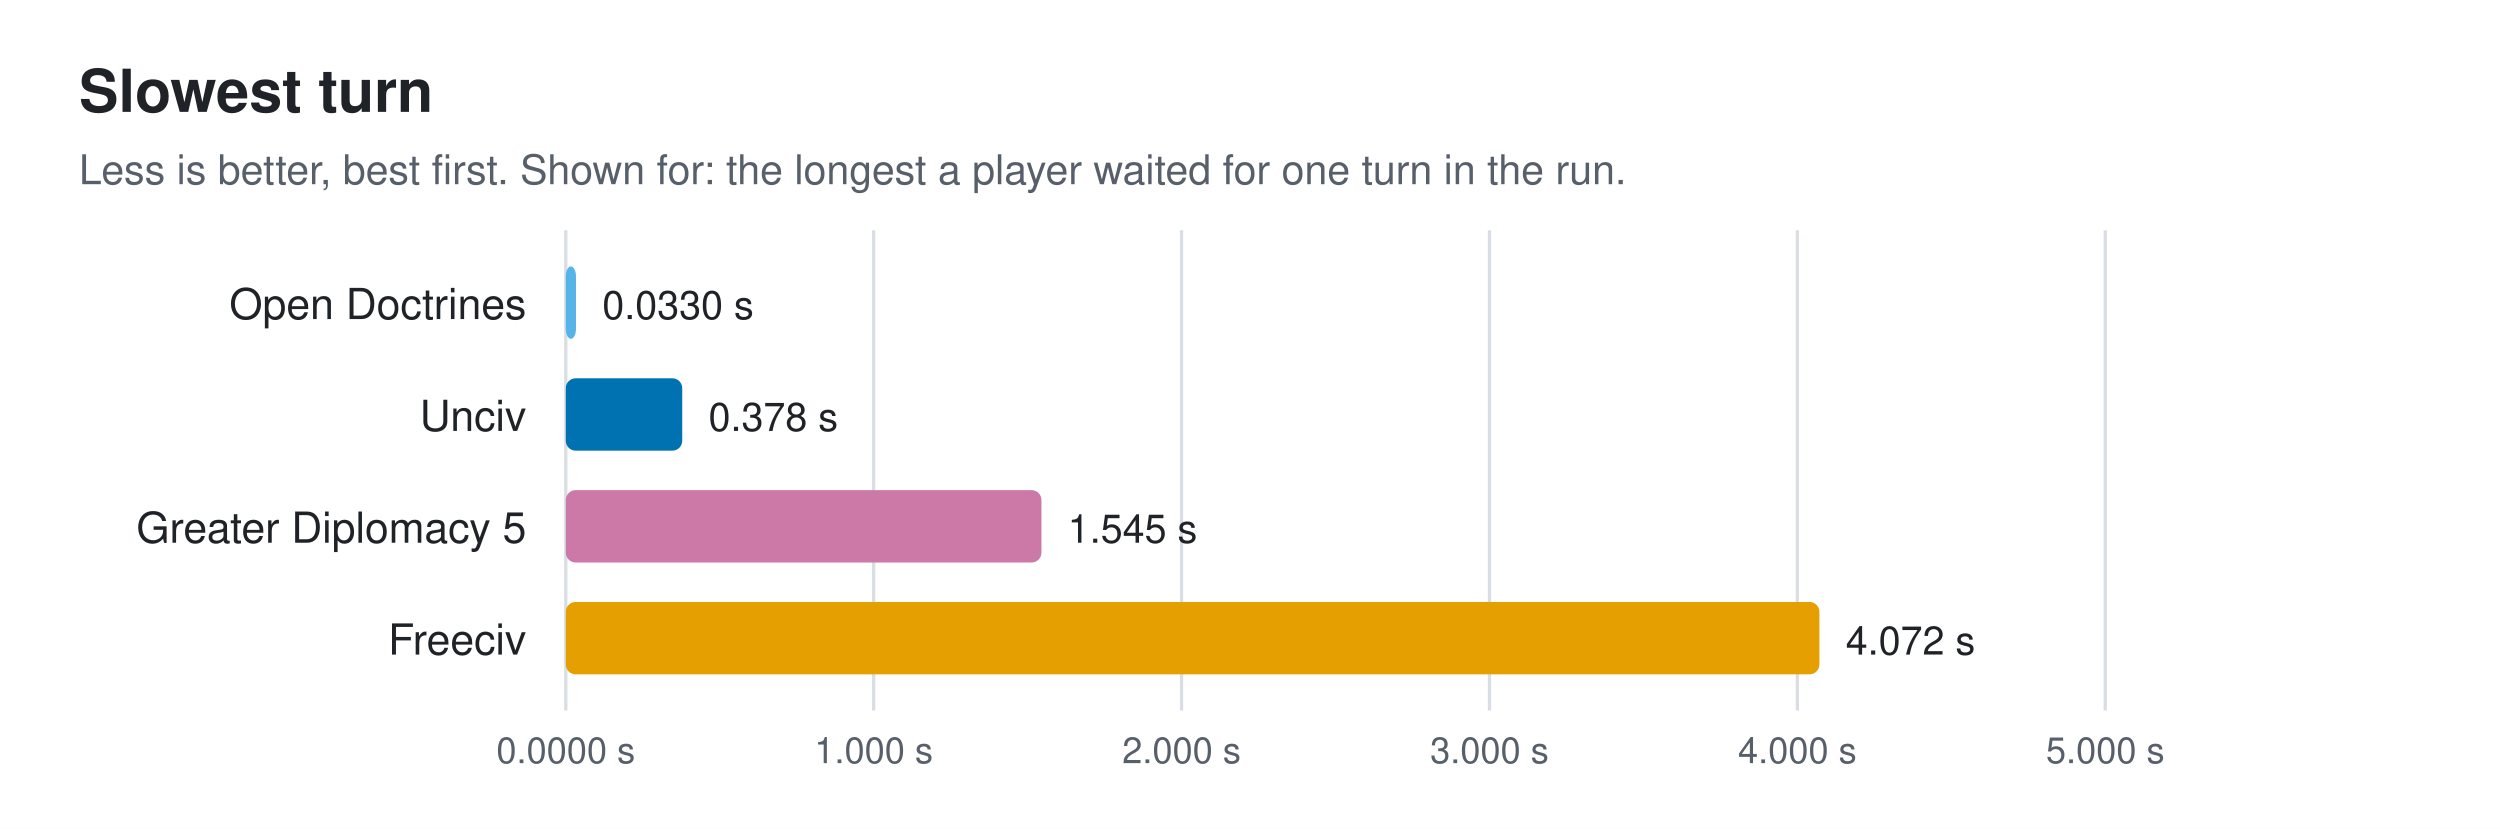
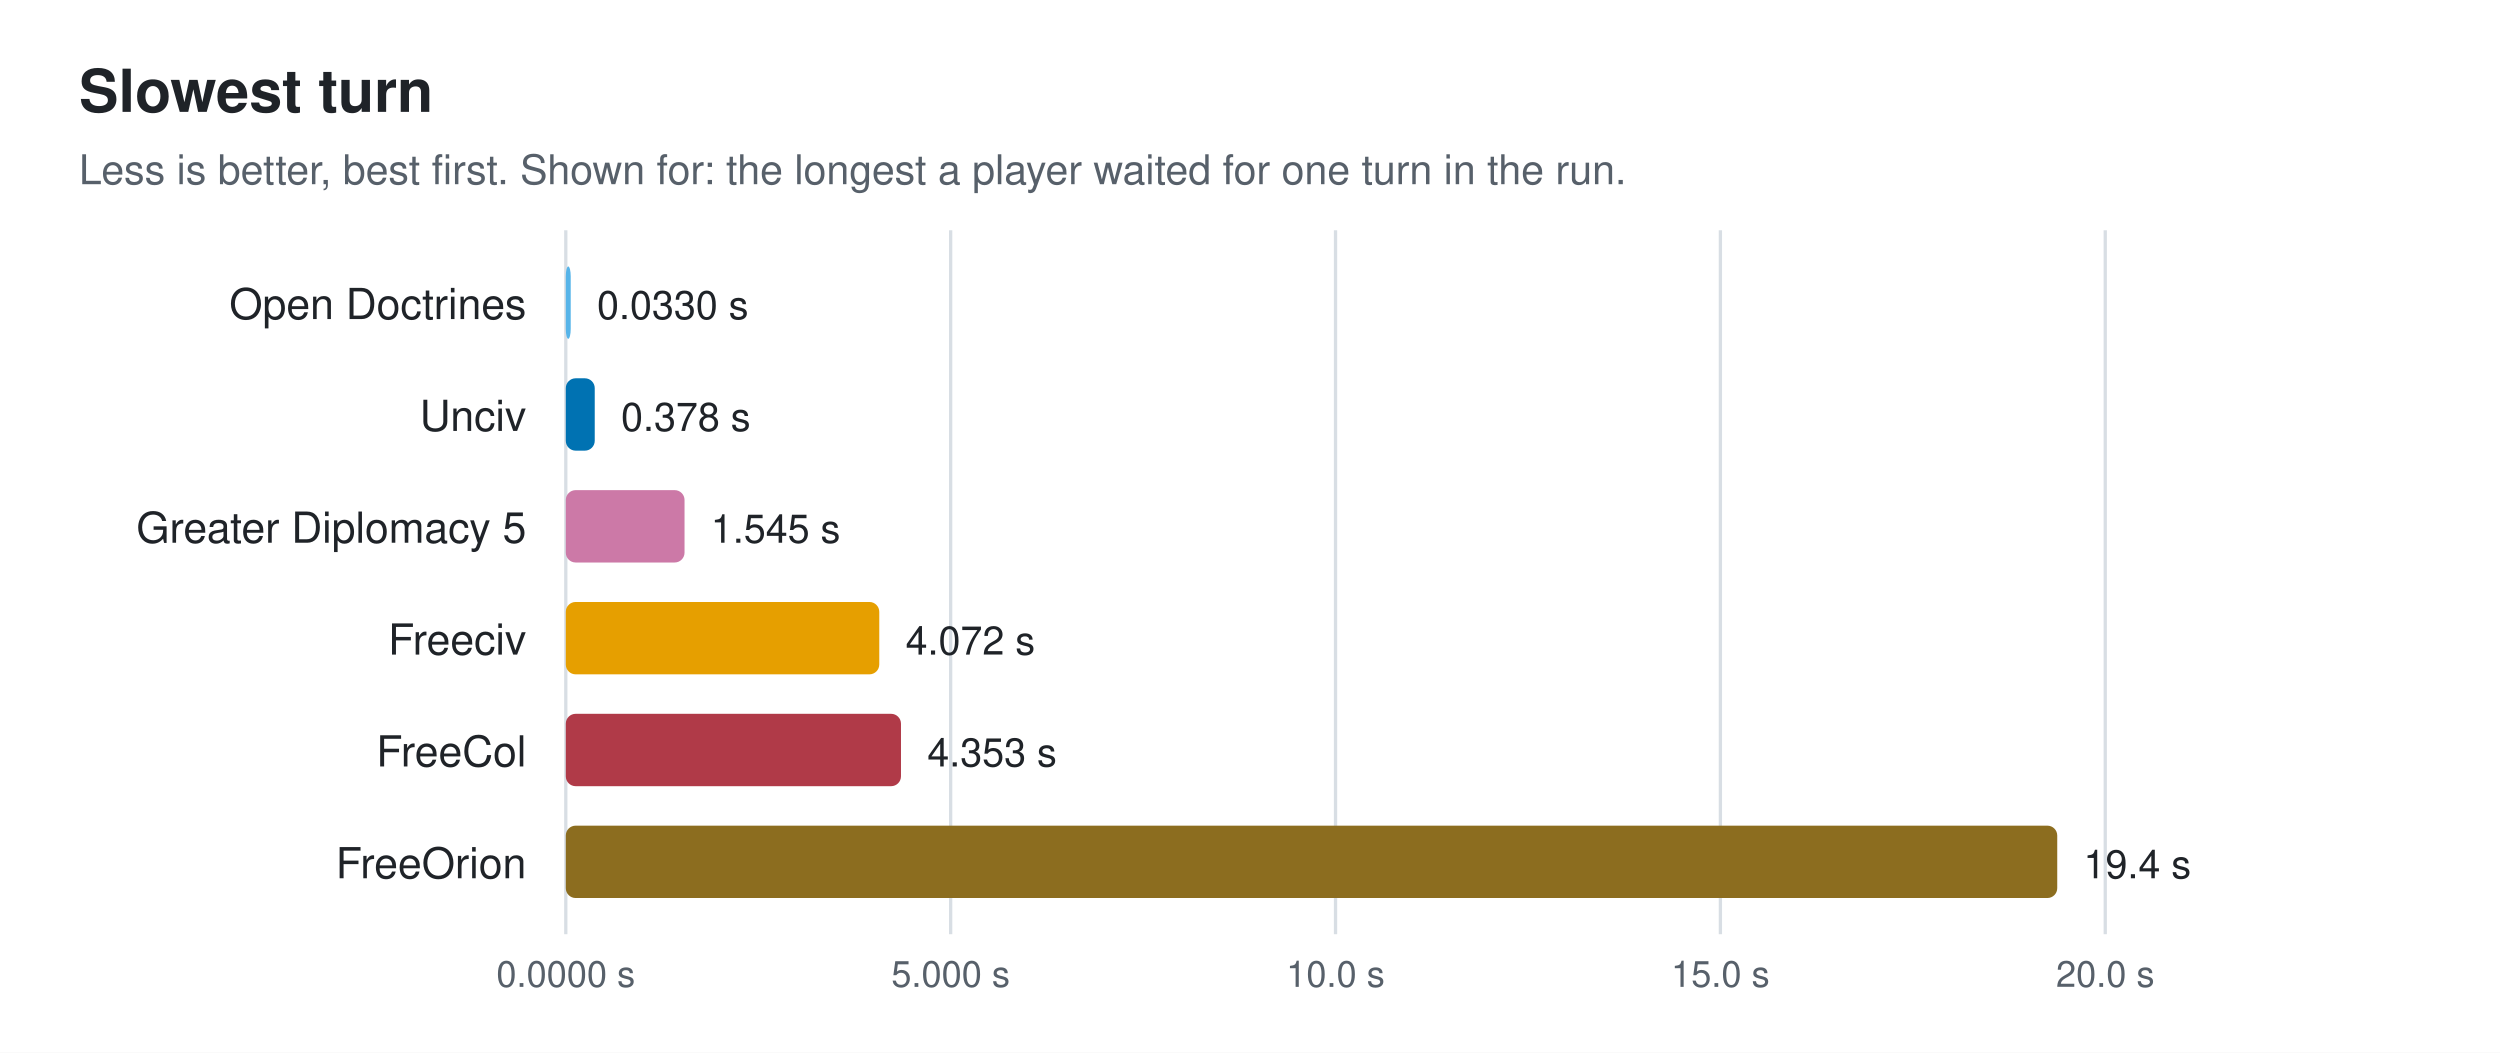
- <svg xmlns="http://www.w3.org/2000/svg" viewBox="0 0 760 252" width="760" height="252" role="img" aria-label="Slowest turn">
-   <rect width="760" height="252" fill="#FFFFFF" />
+ <svg xmlns="http://www.w3.org/2000/svg" viewBox="0 0 760 320" width="760" height="320" role="img" aria-label="Slowest turn">
+   <rect width="760" height="320" fill="#FFFFFF" />
  <text x="24" y="34" font-family="Helvetica Neue,Helvetica,Arial,DejaVu Sans,sans-serif" font-size="18" font-weight="600" fill="#1F2328">Slowest turn</text>
  <text x="24" y="56" font-family="Helvetica Neue,Helvetica,Arial,DejaVu Sans,sans-serif" font-size="12.5" fill="#57606A">Less is better, best first. Shown for: the longest a player waited for one turn in the run.</text>
-   <line x1="172.0" y1="70" x2="172.0" y2="216" stroke="#D8DEE4" stroke-width="1" />
-   <text x="172.0" y="232" font-family="Helvetica Neue,Helvetica,Arial,DejaVu Sans,sans-serif" font-size="11" fill="#57606A" text-anchor="middle">0.0000 s</text>
-   <line x1="265.6" y1="70" x2="265.6" y2="216" stroke="#D8DEE4" stroke-width="1" />
-   <text x="265.6" y="232" font-family="Helvetica Neue,Helvetica,Arial,DejaVu Sans,sans-serif" font-size="11" fill="#57606A" text-anchor="middle">1.000 s</text>
-   <line x1="359.2" y1="70" x2="359.2" y2="216" stroke="#D8DEE4" stroke-width="1" />
-   <text x="359.2" y="232" font-family="Helvetica Neue,Helvetica,Arial,DejaVu Sans,sans-serif" font-size="11" fill="#57606A" text-anchor="middle">2.000 s</text>
-   <line x1="452.8" y1="70" x2="452.8" y2="216" stroke="#D8DEE4" stroke-width="1" />
-   <text x="452.8" y="232" font-family="Helvetica Neue,Helvetica,Arial,DejaVu Sans,sans-serif" font-size="11" fill="#57606A" text-anchor="middle">3.000 s</text>
-   <line x1="546.4" y1="70" x2="546.4" y2="216" stroke="#D8DEE4" stroke-width="1" />
-   <text x="546.4" y="232" font-family="Helvetica Neue,Helvetica,Arial,DejaVu Sans,sans-serif" font-size="11" fill="#57606A" text-anchor="middle">4.000 s</text>
-   <line x1="640.0" y1="70" x2="640.0" y2="216" stroke="#D8DEE4" stroke-width="1" />
-   <text x="640.0" y="232" font-family="Helvetica Neue,Helvetica,Arial,DejaVu Sans,sans-serif" font-size="11" fill="#57606A" text-anchor="middle">5.000 s</text>
+   <line x1="172.0" y1="70" x2="172.0" y2="284" stroke="#D8DEE4" stroke-width="1" />
+   <text x="172.0" y="300" font-family="Helvetica Neue,Helvetica,Arial,DejaVu Sans,sans-serif" font-size="11" fill="#57606A" text-anchor="middle">0.0000 s</text>
+   <line x1="289.0" y1="70" x2="289.0" y2="284" stroke="#D8DEE4" stroke-width="1" />
+   <text x="289.0" y="300" font-family="Helvetica Neue,Helvetica,Arial,DejaVu Sans,sans-serif" font-size="11" fill="#57606A" text-anchor="middle">5.000 s</text>
+   <line x1="406.0" y1="70" x2="406.0" y2="284" stroke="#D8DEE4" stroke-width="1" />
+   <text x="406.0" y="300" font-family="Helvetica Neue,Helvetica,Arial,DejaVu Sans,sans-serif" font-size="11" fill="#57606A" text-anchor="middle">10.0 s</text>
+   <line x1="523.0" y1="70" x2="523.0" y2="284" stroke="#D8DEE4" stroke-width="1" />
+   <text x="523.0" y="300" font-family="Helvetica Neue,Helvetica,Arial,DejaVu Sans,sans-serif" font-size="11" fill="#57606A" text-anchor="middle">15.0 s</text>
+   <line x1="640.0" y1="70" x2="640.0" y2="284" stroke="#D8DEE4" stroke-width="1" />
+   <text x="640.0" y="300" font-family="Helvetica Neue,Helvetica,Arial,DejaVu Sans,sans-serif" font-size="11" fill="#57606A" text-anchor="middle">20.0 s</text>
  <text x="160" y="97" font-family="Helvetica Neue,Helvetica,Arial,DejaVu Sans,sans-serif" font-size="13" fill="#1F2328" text-anchor="end">Open Doctrines</text>
-   <rect x="172" y="81" width="3.1" height="22" rx="3" fill="#56B4E9" />
-   <text x="183.1" y="97" font-family="Helvetica Neue,Helvetica,Arial,DejaVu Sans,sans-serif" font-size="12" fill="#1F2328">0.0330 s</text>
+   <rect x="172" y="81" width="1.5" height="22" rx="3" fill="#56B4E9" />
+   <text x="181.5" y="97" font-family="Helvetica Neue,Helvetica,Arial,DejaVu Sans,sans-serif" font-size="12" fill="#1F2328">0.0330 s</text>
  <text x="160" y="131" font-family="Helvetica Neue,Helvetica,Arial,DejaVu Sans,sans-serif" font-size="13" fill="#1F2328" text-anchor="end">Unciv</text>
-   <rect x="172" y="115" width="35.4" height="22" rx="3" fill="#0072B2" />
-   <text x="215.4" y="131" font-family="Helvetica Neue,Helvetica,Arial,DejaVu Sans,sans-serif" font-size="12" fill="#1F2328">0.378 s</text>
+   <rect x="172" y="115" width="8.8" height="22" rx="3" fill="#0072B2" />
+   <text x="188.8" y="131" font-family="Helvetica Neue,Helvetica,Arial,DejaVu Sans,sans-serif" font-size="12" fill="#1F2328">0.378 s</text>
  <text x="160" y="165" font-family="Helvetica Neue,Helvetica,Arial,DejaVu Sans,sans-serif" font-size="13" fill="#1F2328" text-anchor="end">Greater Diplomacy 5</text>
-   <rect x="172" y="149" width="144.6" height="22" rx="3" fill="#CC79A7" />
-   <text x="324.6" y="165" font-family="Helvetica Neue,Helvetica,Arial,DejaVu Sans,sans-serif" font-size="12" fill="#1F2328">1.545 s</text>
+   <rect x="172" y="149" width="36.1" height="22" rx="3" fill="#CC79A7" />
+   <text x="216.1" y="165" font-family="Helvetica Neue,Helvetica,Arial,DejaVu Sans,sans-serif" font-size="12" fill="#1F2328">1.545 s</text>
  <text x="160" y="199" font-family="Helvetica Neue,Helvetica,Arial,DejaVu Sans,sans-serif" font-size="13" fill="#1F2328" text-anchor="end">Freeciv</text>
-   <rect x="172" y="183" width="381.1" height="22" rx="3" fill="#E69F00" />
-   <text x="561.1" y="199" font-family="Helvetica Neue,Helvetica,Arial,DejaVu Sans,sans-serif" font-size="12" fill="#1F2328">4.072 s</text>
+   <rect x="172" y="183" width="95.3" height="22" rx="3" fill="#E69F00" />
+   <text x="275.3" y="199" font-family="Helvetica Neue,Helvetica,Arial,DejaVu Sans,sans-serif" font-size="12" fill="#1F2328">4.072 s</text>
+   <text x="160" y="233" font-family="Helvetica Neue,Helvetica,Arial,DejaVu Sans,sans-serif" font-size="13" fill="#1F2328" text-anchor="end">FreeCol</text>
+   <rect x="172" y="217" width="101.9" height="22" rx="3" fill="#B03A48" />
+   <text x="281.9" y="233" font-family="Helvetica Neue,Helvetica,Arial,DejaVu Sans,sans-serif" font-size="12" fill="#1F2328">4.353 s</text>
+   <text x="160" y="267" font-family="Helvetica Neue,Helvetica,Arial,DejaVu Sans,sans-serif" font-size="13" fill="#1F2328" text-anchor="end">FreeOrion</text>
+   <rect x="172" y="251" width="453.4" height="22" rx="3" fill="#8C6D1F" />
+   <text x="633.4" y="267" font-family="Helvetica Neue,Helvetica,Arial,DejaVu Sans,sans-serif" font-size="12" fill="#1F2328">19.4 s</text>
</svg>
